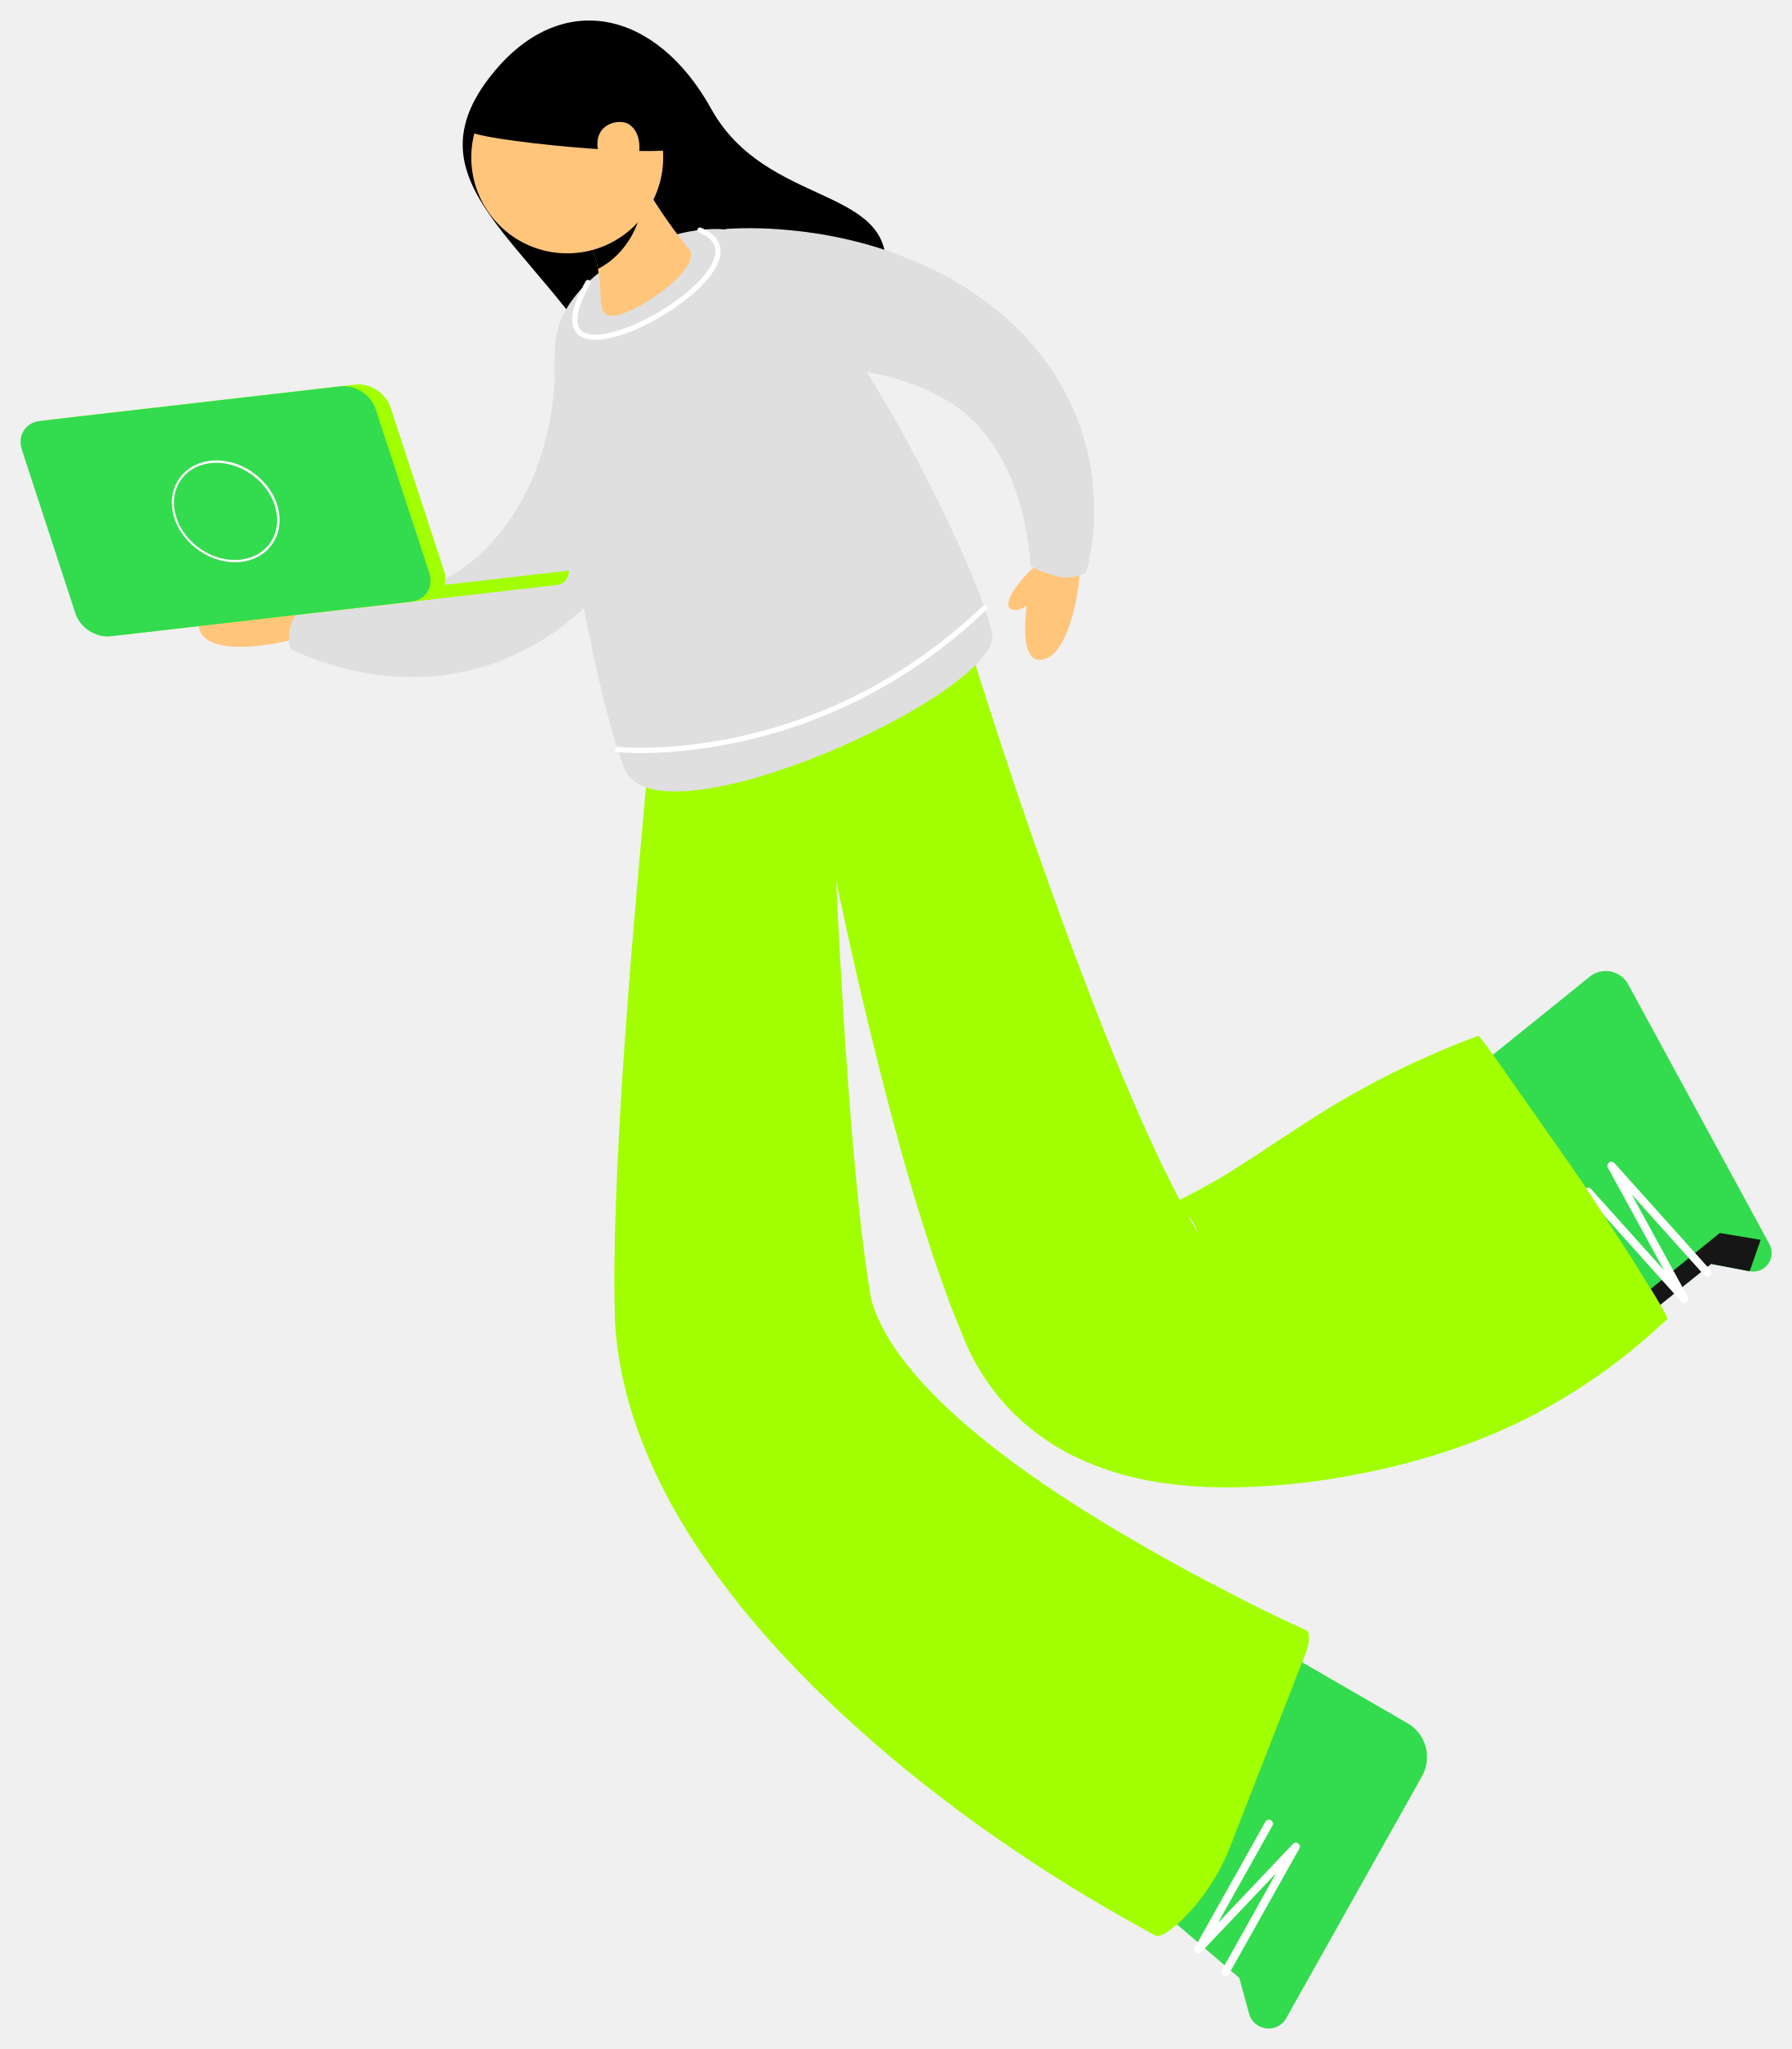
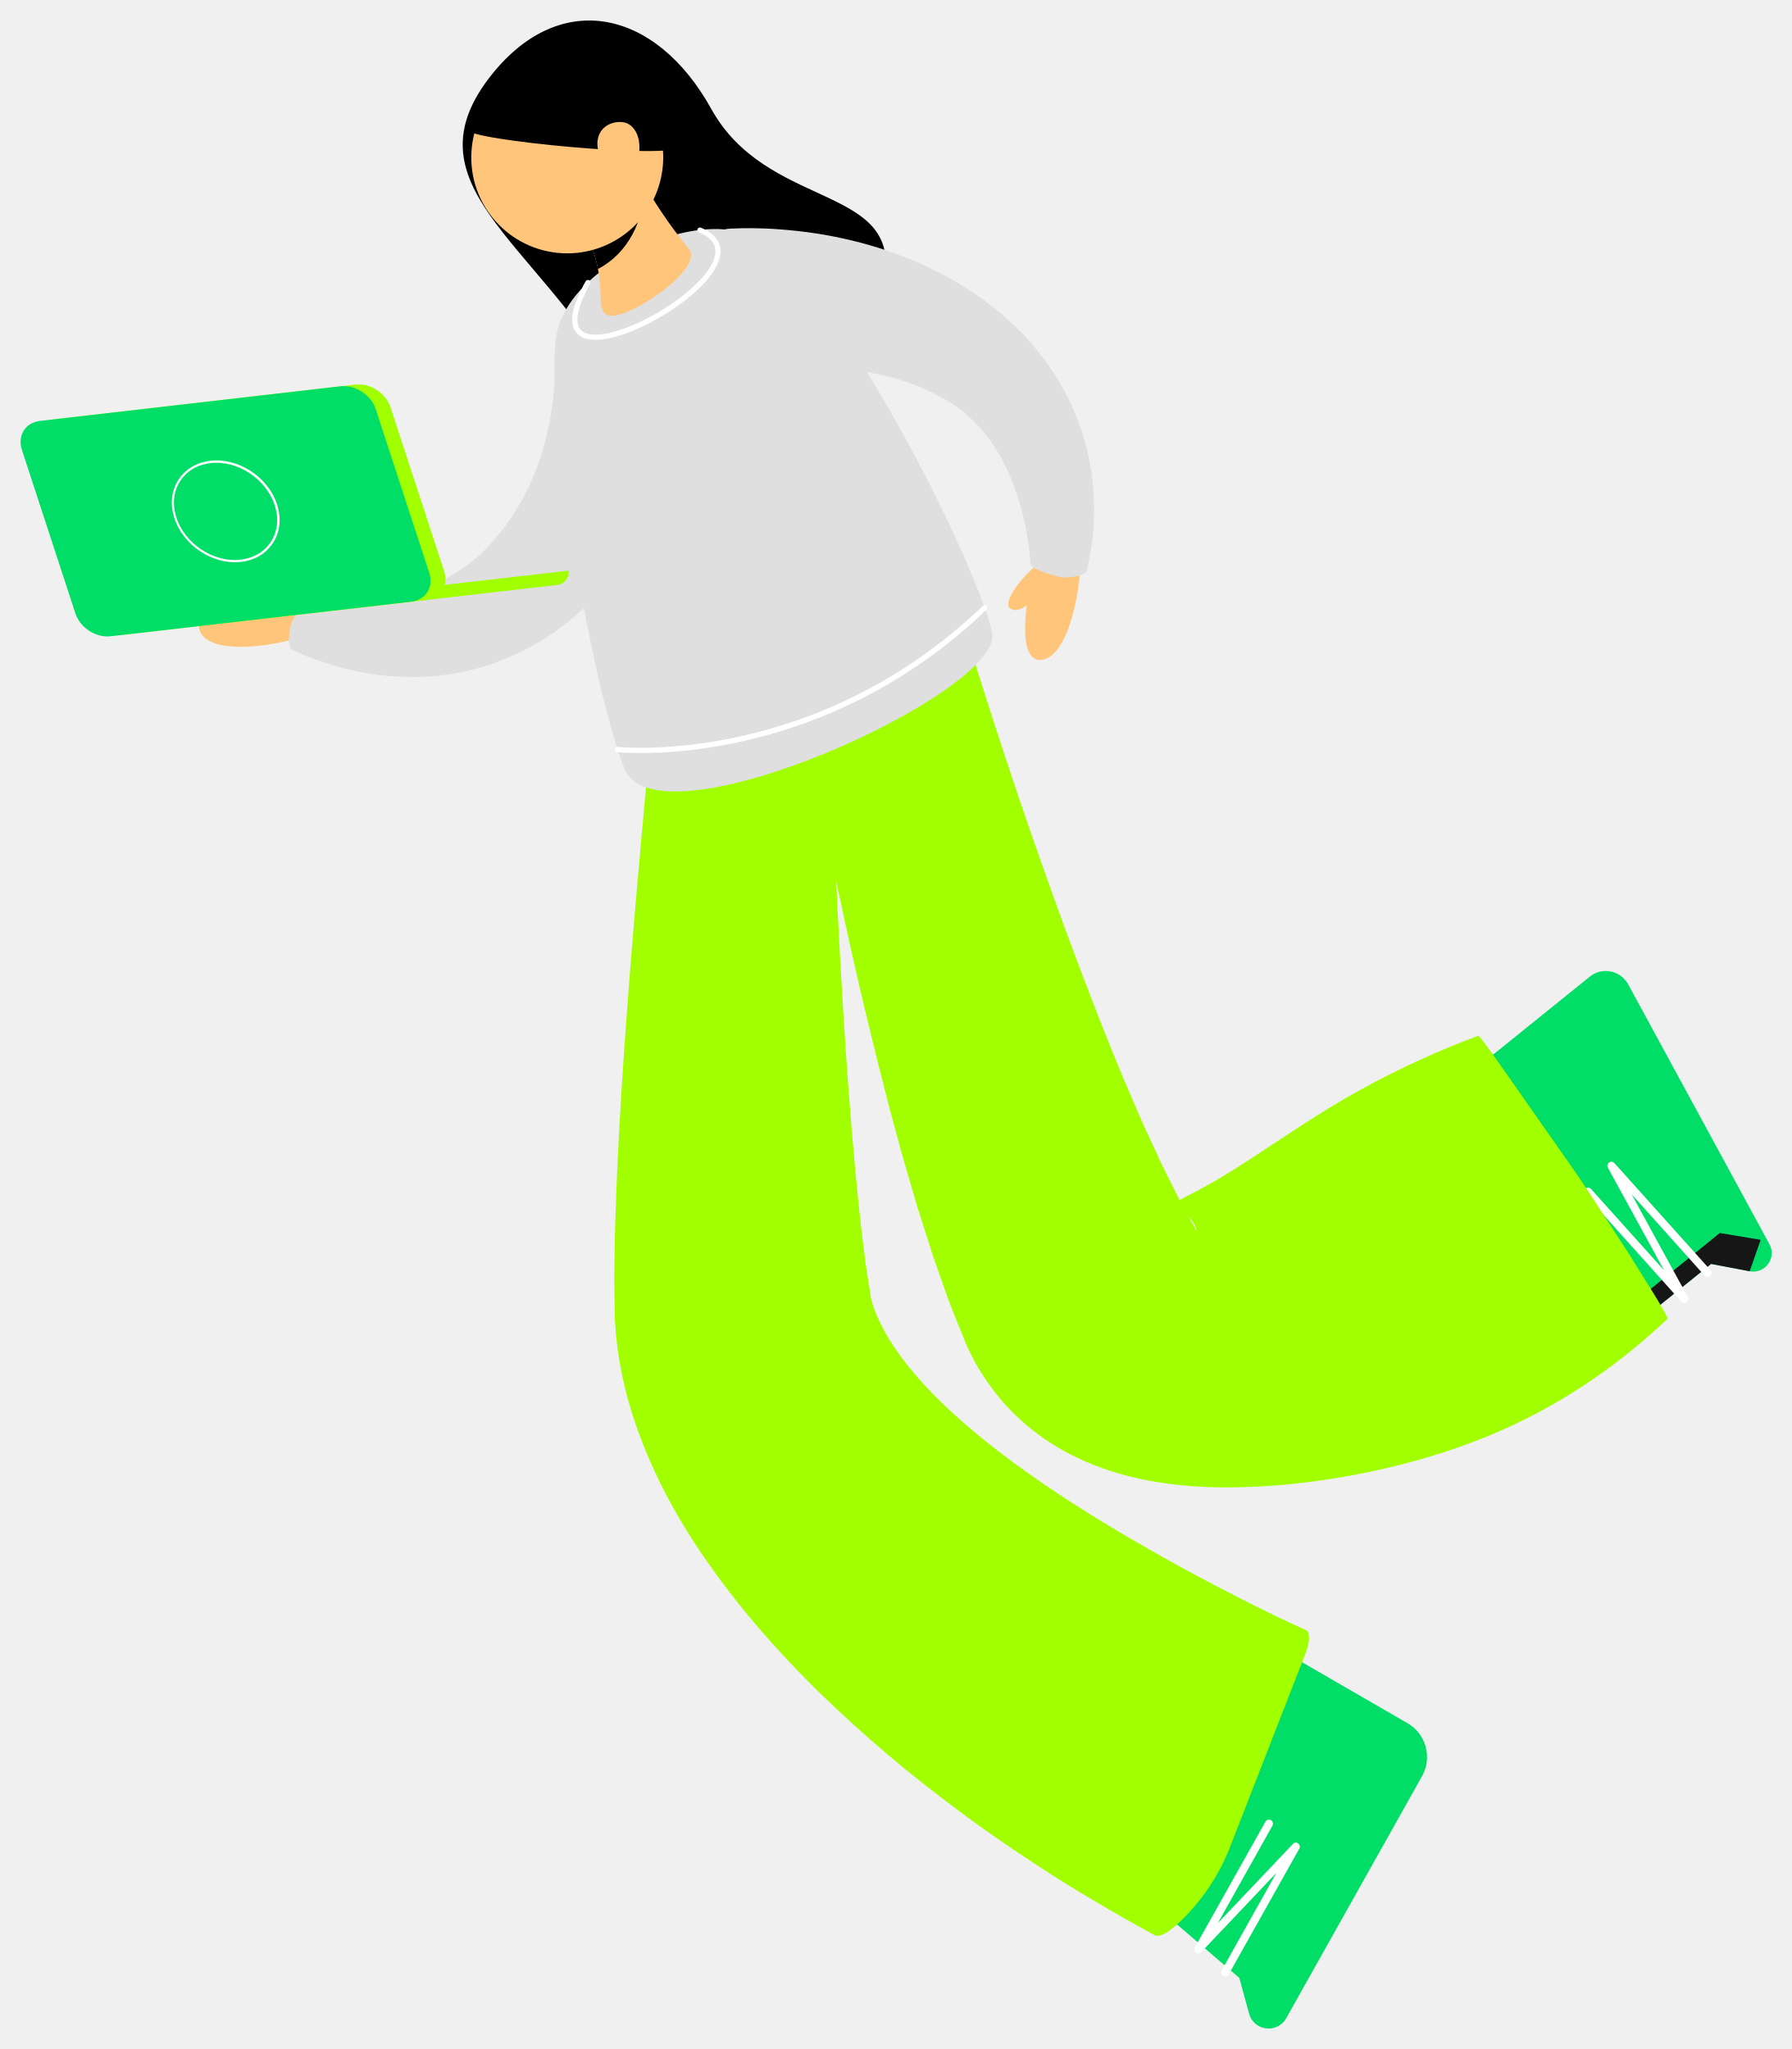
<svg xmlns="http://www.w3.org/2000/svg" width="526.3" height="601.9" viewBox="81.9 33.8 526.3 601.9" fill="none">
  <path d="M226.439 55.569C246.66 30.392 274.597 36.598 290.778 65.766C306.917 94.938 344.725 88.122 341.933 113.87C339.164 139.637 286.265 186.205 262.487 145.233C238.709 104.262 200.584 87.774 226.439 55.569Z" fill="black" />
  <path d="M387.468 195.773C383.867 203.99 379.312 228.651 387.788 227.632C396.243 226.637 399.562 204.646 399.08 198.273C398.598 191.899 387.445 195.753 387.445 195.753L387.468 195.773Z" fill="#FFC67B" />
  <path d="M386.633 199.599C383.16 202.1 375.286 211.136 378.999 212.79C382.712 214.444 389.447 206.219 390.785 203.474C392.146 200.748 386.633 199.599 386.633 199.599Z" fill="#FFC67B" />
  <path d="M170.628 208.443C161.683 207.81 136.94 211.822 140.728 219.477C144.516 227.132 166.334 222.824 172.172 220.24C178.01 217.655 170.628 208.443 170.628 208.443Z" fill="#FFC67B" />
  <path d="M172.292 211.104C169.81 207.607 160.815 199.688 159.141 203.425C157.486 207.138 165.667 213.876 168.393 215.237C171.119 216.598 172.268 211.085 172.268 211.085L172.292 211.104Z" fill="#FFC67B" />
-   <path d="M506 355.235L548.819 320.687C552.446 317.757 557.844 318.851 560.08 322.939L601.572 399.282C603.76 403.33 600.294 408.095 595.768 407.24L584.429 405.083L563.612 421.852L506.004 355.278L506 355.235Z" fill="#33DB4E" />
+   <path d="M506 355.235L548.819 320.687C552.446 317.757 557.844 318.851 560.08 322.939L601.572 399.282C603.76 403.33 600.294 408.095 595.768 407.24L584.429 405.083L563.612 421.852L506.004 355.278L506 355.235Z" fill="#00DE68" />
  <path d="M563.612 421.852L584.429 405.083L595.768 407.24L599 398L587 396L566 413Z" fill="#161616" />
  <path d="M577.394 416.147C577.748 415.763 577.845 415.209 577.582 414.756L561.086 384.618L582.534 408.516C582.973 408.995 583.719 409.051 584.198 408.611C584.633 408.176 584.733 407.426 584.293 406.947L556.038 375.456C555.646 375.016 554.963 374.932 554.476 375.285C553.988 375.639 553.837 376.307 554.128 376.822L570.624 406.96L549.176 383.063C548.737 382.584 547.991 382.528 547.512 382.967C547.038 383.45 546.977 384.153 547.417 384.631L575.672 416.122C576.064 416.562 576.747 416.646 577.234 416.293C577.273 416.246 577.355 416.194 577.394 416.147Z" fill="white" />
-   <path d="M462.861 521.252L495.29 540.006C500.718 543.143 502.605 550.074 499.557 555.537L459.659 626.648C457.051 631.284 450.152 630.426 448.751 625.319L445.877 614.808L418.601 591.405L462.885 521.271L462.861 521.252Z" fill="#33DB4E" />
+   <path d="M462.861 521.252L495.29 540.006C500.718 543.143 502.605 550.074 499.557 555.537L459.659 626.648C457.051 631.284 450.152 630.426 448.751 625.319L445.877 614.808L418.601 591.405L462.885 521.271L462.861 521.252Z" fill="#00DE68" />
  <path d="M298.719 504.765C286.716 489.591 275.174 472.26 267.841 449.981C266.067 444.411 264.613 438.548 263.635 432.441C263.177 429.374 262.802 426.255 262.594 423.075L262.502 421.931L262.483 421.084L262.449 419.433L262.401 416.107L262.309 409.498L262.392 403.112C262.422 398.82 262.528 394.63 262.68 390.479C263.22 373.816 264.148 357.549 265.277 341.328C266.429 325.126 267.699 309.021 269.127 292.966C270.527 276.848 271.967 260.922 273.622 244.735C274.888 231.874 285.56 221.646 298.822 221.26C305.398 221.062 311.458 223.331 316.155 227.217C317.793 217.867 324.474 209.756 334.144 206.746C347.934 202.476 362.525 210.187 366.812 223.953L366.904 224.226C371.14 237.91 375.692 251.933 380.304 265.688C384.964 279.482 389.812 293.192 394.756 306.784C399.783 320.323 404.891 333.811 410.334 346.94C411.645 350.27 413.092 353.435 414.461 356.694C415.85 359.93 417.219 363.189 418.681 366.287L423.013 375.695L427.499 384.674C427.775 385.256 428.07 385.814 428.365 386.372C429.772 385.427 432.961 383.999 436.462 381.995C440.526 379.74 445.243 376.831 450.064 373.652C459.811 367.26 470.262 360.057 481.533 353.884C487.166 350.775 493.032 347.818 499.073 345.082C502.07 343.695 505.137 342.366 508.214 341.123C509.761 340.49 511.266 339.861 512.799 339.295L515.043 338.44L516.114 338.05C516.114 338.05 516.743 338.684 517.771 340.04L519.608 342.535L522.391 346.437L541.649 373.927L544.417 377.896C545.763 379.83 547.09 381.787 548.378 383.792L559.992 401.617L566.494 412.049L568.077 414.612C568.622 415.494 568.678 415.619 568.992 416.154L570.545 418.851C571.365 420.315 571.706 421.108 571.632 421.246L570.395 422.37L568.021 424.544C566.444 425.986 564.855 427.298 563.27 428.653C560.097 431.321 556.867 433.863 553.557 436.261C546.918 441.081 539.95 445.432 532.605 449.277C517.896 456.991 501.642 462.53 483.662 466.259C474.637 468.095 465.204 469.558 454.828 470.287C444.443 470.93 433.173 471.205 419.479 468.782C412.647 467.504 405.121 465.38 397.319 461.565C389.492 457.73 381.636 451.852 375.656 444.698C374.174 442.93 372.837 441.083 371.499 439.235C370.314 437.394 369.059 435.495 368.09 433.632L366.658 430.836L365.999 429.465L365.687 428.734L364.5 425.783C362.957 421.866 361.185 417.842 359.893 414.052L355.857 402.59L352.278 391.344C351.054 387.57 350.01 383.864 348.923 380.163C347.88 376.457 346.726 372.741 345.769 369.027C341.685 354.24 338.088 339.534 334.601 324.84C332.116 314.094 329.765 303.379 327.481 292.678C328.26 309.036 329.169 325.381 330.241 341.622C331.301 357.299 332.552 372.935 334.134 388.168C334.516 392.004 334.956 395.77 335.43 399.445L336.137 405.013L336.951 410.352L337.366 412.988L337.562 414.297L337.65 414.963C337.65 414.963 337.714 415.174 337.727 415.303C337.938 416.11 338.172 416.935 338.474 417.776C339.057 419.481 339.849 421.318 340.799 423.204C344.638 430.941 352.027 440.001 361.274 448.483C370.53 457.052 381.507 465.209 393.16 472.929C399.006 476.766 405.039 480.518 411.193 484.171C417.366 487.801 423.641 491.355 429.998 494.857C436.35 498.317 442.843 501.653 449.264 504.931C452.494 506.547 455.744 508.139 458.965 509.668L463.758 511.89L464.943 512.424C465.333 512.625 465.753 512.692 465.992 513.125C466.124 513.352 466.212 513.582 466.27 513.947C466.324 514.268 466.328 514.746 466.347 515.158C466.273 515.731 466.293 516.143 466.111 516.945C465.969 517.699 465.805 518.238 465.425 519.234L443.09 576.535C439.823 584.828 434.712 592.521 427.757 598.983C426.921 599.763 426.3 600.086 425.701 600.624C425.062 601.211 424.644 601.383 424.114 601.741C423.223 602.199 422.402 602.477 421.79 602.451C421.135 602.429 420.684 602.061 420.18 601.806L418.682 600.976L412.83 597.728C408.999 595.541 405.211 593.35 401.461 591.111C393.967 586.677 386.658 581.92 379.447 577.044C372.192 572.173 365.088 567.069 358.107 561.669C351.087 556.317 344.195 550.713 337.464 544.766C323.945 532.944 310.894 519.921 298.747 504.827L298.719 504.765ZM433.449 395.683C433.449 395.683 433.46 395.573 433.456 395.53C433.443 395.401 433.406 395.252 433.35 395.127C433.262 394.897 433.152 394.45 432.969 394.142C432.821 393.743 432.586 393.353 432.327 392.943C431.933 392.264 431.41 391.598 430.871 390.999C431.265 391.678 431.64 392.381 432.039 393.103L433.178 395.144L433.469 395.66L433.449 395.683Z" fill="#A2FF00" />
  <path d="M166.907 223.242C166.7 222.479 166.733 221.279 166.902 219.477C167.062 218.024 167.5 216.522 168.301 215.158L169.882 212.453C170.755 210.951 171.489 210.007 172.006 209.52C172.558 208.943 172.953 208.751 173.282 208.784L175.231 209.112C176.558 209.328 177.901 209.477 179.22 209.607C181.901 209.862 184.589 209.964 187.216 209.898C192.514 209.762 197.659 209.184 202.421 207.816C212.005 205.25 219.913 200.282 226.048 193.467C232.453 186.515 237.384 177.883 240.466 168.607C242.027 163.945 243.178 159.106 243.913 154.244C244.28 151.813 244.557 149.347 244.709 146.937C244.753 146.498 244.733 146.086 244.777 145.646C244.603 139.525 244.827 134.561 245.525 131.291C249.415 113.728 277.221 99.593 294.752 101.198C294.963 101.134 295.155 101.093 295.39 101.047C295.927 100.972 296.405 100.968 296.903 100.94L299.789 100.848C301.68 100.812 303.531 100.824 305.344 100.883C308.988 100.976 312.588 101.271 316.152 101.656C323.306 102.445 330.366 103.831 337.29 105.818C351.162 109.812 364.523 116.317 375.814 125.88C387.369 135.46 396.189 148.622 400.226 162.5C402.286 169.413 403.252 176.5 403.221 183.404C403.22 186.887 403.037 190.301 402.525 193.683C402.28 195.384 402.012 197.065 401.658 198.755L401.107 201.313C400.997 201.737 400.624 202.145 399.854 202.504C399.195 202.875 398 203.125 396.28 203.339C394.819 203.529 393.241 203.425 391.735 202.944L388.765 201.977C387.168 201.461 386.093 200.937 385.533 200.558C384.858 200.124 384.609 199.801 384.555 199.48L384.401 197.492C384.287 196.132 384.111 194.8 383.935 193.468C383.516 190.789 383.034 188.137 382.427 185.542C381.152 180.379 379.529 175.447 377.322 170.987C372.989 162.015 366.57 154.818 358.185 150.407C351.572 146.735 344.154 144.383 336.495 143.1C355 172.864 371.441 209.451 373.288 219.912C376.334 237.175 275.011 283.411 265.331 259.647C261.613 250.504 257.179 232.421 253.385 212.445C251.388 214.255 249.344 216.027 247.201 217.677C241.215 222.279 234.413 225.896 227.336 228.495C220.227 230.989 212.857 232.398 205.653 232.637C198.45 232.876 191.392 232.165 184.702 230.568C181.357 229.769 178.082 228.79 174.899 227.648C173.317 227.066 171.712 226.464 170.141 225.772C169.345 225.437 168.57 225.079 167.77 224.702C167.38 224.501 167.074 224.053 166.902 223.199L166.907 223.242Z" fill="#DFDFDF" />
  <path d="M289.956 115.565C284.424 122.321 273.573 128.997 265.455 131.852C258.47 134.29 253.39 134.209 251.191 131.576C248.873 128.847 249.802 123.747 253.905 116.416C254.11 116.069 254.595 115.912 254.942 116.117C255.312 116.341 255.446 116.807 255.241 117.154C250.566 125.522 251.095 129.082 252.355 130.59C254.106 132.657 258.695 132.613 264.94 130.402C277.055 126.147 291.846 115.094 292.007 107.742C292.049 105.321 290.444 103.413 287.177 102.085C286.792 101.927 286.596 101.489 286.753 101.104C286.911 100.718 287.348 100.522 287.734 100.679C292.611 102.653 293.581 105.626 293.514 107.788C293.452 110.232 292.087 112.915 289.932 115.546L289.956 115.565Z" fill="white" />
  <path d="M371.663 212.849C371.663 212.849 371.624 212.896 371.605 212.92C321.788 260.705 263.777 254.819 263.204 254.746C262.764 254.702 262.486 254.316 262.51 253.9C262.577 253.48 262.939 253.183 263.355 253.207C263.928 253.28 321.232 259.062 370.537 211.807C370.856 211.514 371.315 211.534 371.627 211.829C371.896 212.129 371.916 212.541 371.663 212.849Z" fill="white" />
  <path d="M260.624 126.437C265.934 128.172 289.034 112.677 284.191 106.891C280.755 102.771 275.366 95.427 271.145 88.011C269.428 84.983 267.884 81.936 266.73 79.091L250.372 95.829C254.796 102.659 256.688 108.326 257.531 112.857C259.027 120.893 257.23 125.36 260.628 126.48L260.624 126.437Z" fill="#FFC67B" />
  <path d="M257.521 112.813C266.194 108.313 271.238 98.624 271.135 87.967C269.419 84.939 267.875 81.892 266.721 79.047L250.363 95.785C254.787 102.615 256.678 108.282 257.521 112.813Z" fill="black" />
  <path d="M276.636 81.604C277.503 66.063 265.609 52.762 250.068 51.897C234.527 51.031 221.226 62.928 220.358 78.469C219.49 94.011 231.385 107.311 246.926 108.177C262.466 109.042 275.768 97.145 276.636 81.604Z" fill="#FFC67B" />
  <path d="M264.976 50.77C258.584 44.506 234.323 35.648 219.545 71.973C218.353 74.878 280.464 80.834 281.285 76.834C283.365 66.461 272.163 57.803 264.976 50.77Z" fill="black" />
  <path d="M266.739 70.383C264.166 68.593 257.407 69.789 257.35 75.999C257.293 82.209 265.632 87.69 267.478 84.807C270.114 80.669 270.997 73.354 266.763 70.402L266.739 70.383Z" fill="#FFC67B" />
  <path d="M442.591 613.986C442.591 613.986 442.726 613.821 442.785 613.749L463.493 576.855C463.791 576.347 463.66 575.685 463.166 575.321C462.673 574.956 462.084 574.949 461.614 575.475L439.569 598.723L455.614 570.087C455.927 569.512 455.725 568.792 455.149 568.479C454.574 568.166 453.873 568.345 453.541 568.944L432.833 605.838C432.535 606.347 432.666 607.008 433.16 607.373C433.61 607.742 434.3 607.673 434.692 607.242L456.737 583.994L440.692 612.63C440.38 613.206 440.582 613.926 441.157 614.238C441.642 614.516 442.217 614.394 442.595 614.03L442.591 613.986Z" fill="white" />
  <path d="M118.708 220.207L207.011 210.034C211.337 209.538 213.701 205.732 212.324 201.515L196.616 153.492C195.239 149.275 190.632 146.295 186.325 146.768L98.022 156.941C93.696 157.438 91.332 161.243 92.71 165.46L108.417 213.483C109.795 217.7 114.401 220.68 118.708 220.207Z" fill="#A2FF00" />
  <path d="M248.923 201.397C249.153 203.485 247.667 205.397 245.578 205.627L149.246 216.709C147.157 216.939 145.266 215.429 145.017 213.365L248.904 201.42L248.923 201.397Z" fill="#A2FF00" />
-   <path d="M114.338 220.712L202.641 210.539C206.967 210.043 209.331 206.237 207.954 202.021L192.246 153.997C190.869 149.781 186.262 146.8 181.955 147.273L93.652 157.446C89.326 157.943 86.962 161.749 88.339 165.965L104.047 213.988C105.424 218.205 110.031 221.185 114.338 220.712Z" fill="#33DB4E" />
+   <path d="M114.338 220.712L202.641 210.539C206.967 210.043 209.331 206.237 207.954 202.021L192.246 153.997C190.869 149.781 186.262 146.8 181.955 147.273L93.652 157.446C89.326 157.943 86.962 161.749 88.339 165.965L104.047 213.988C105.424 218.205 110.031 221.185 114.338 220.712Z" fill="#00DE68" />
  <path d="M160.619 195.091C161.132 194.561 161.617 193.968 162.055 193.337C164.134 190.169 164.567 186.207 163.34 182.194C160.831 174.041 151.999 168.195 143.692 169.153C139.667 169.62 136.358 171.582 134.337 174.679C132.258 177.847 131.825 181.808 133.052 185.822C135.561 193.975 144.393 199.821 152.7 198.862C155.886 198.501 158.628 197.183 160.642 195.11L160.619 195.091ZM136.189 173.384C138.082 171.41 140.704 170.191 143.717 169.848C151.723 168.919 160.208 174.56 162.644 182.415C163.83 186.237 163.399 190.003 161.432 192.985C159.523 195.897 156.378 197.756 152.569 198.201C144.564 199.129 136.078 193.488 133.642 185.633C132.456 181.811 132.887 178.045 134.854 175.063C135.253 174.479 135.676 173.914 136.193 173.427L136.189 173.384Z" fill="white" />
</svg>
